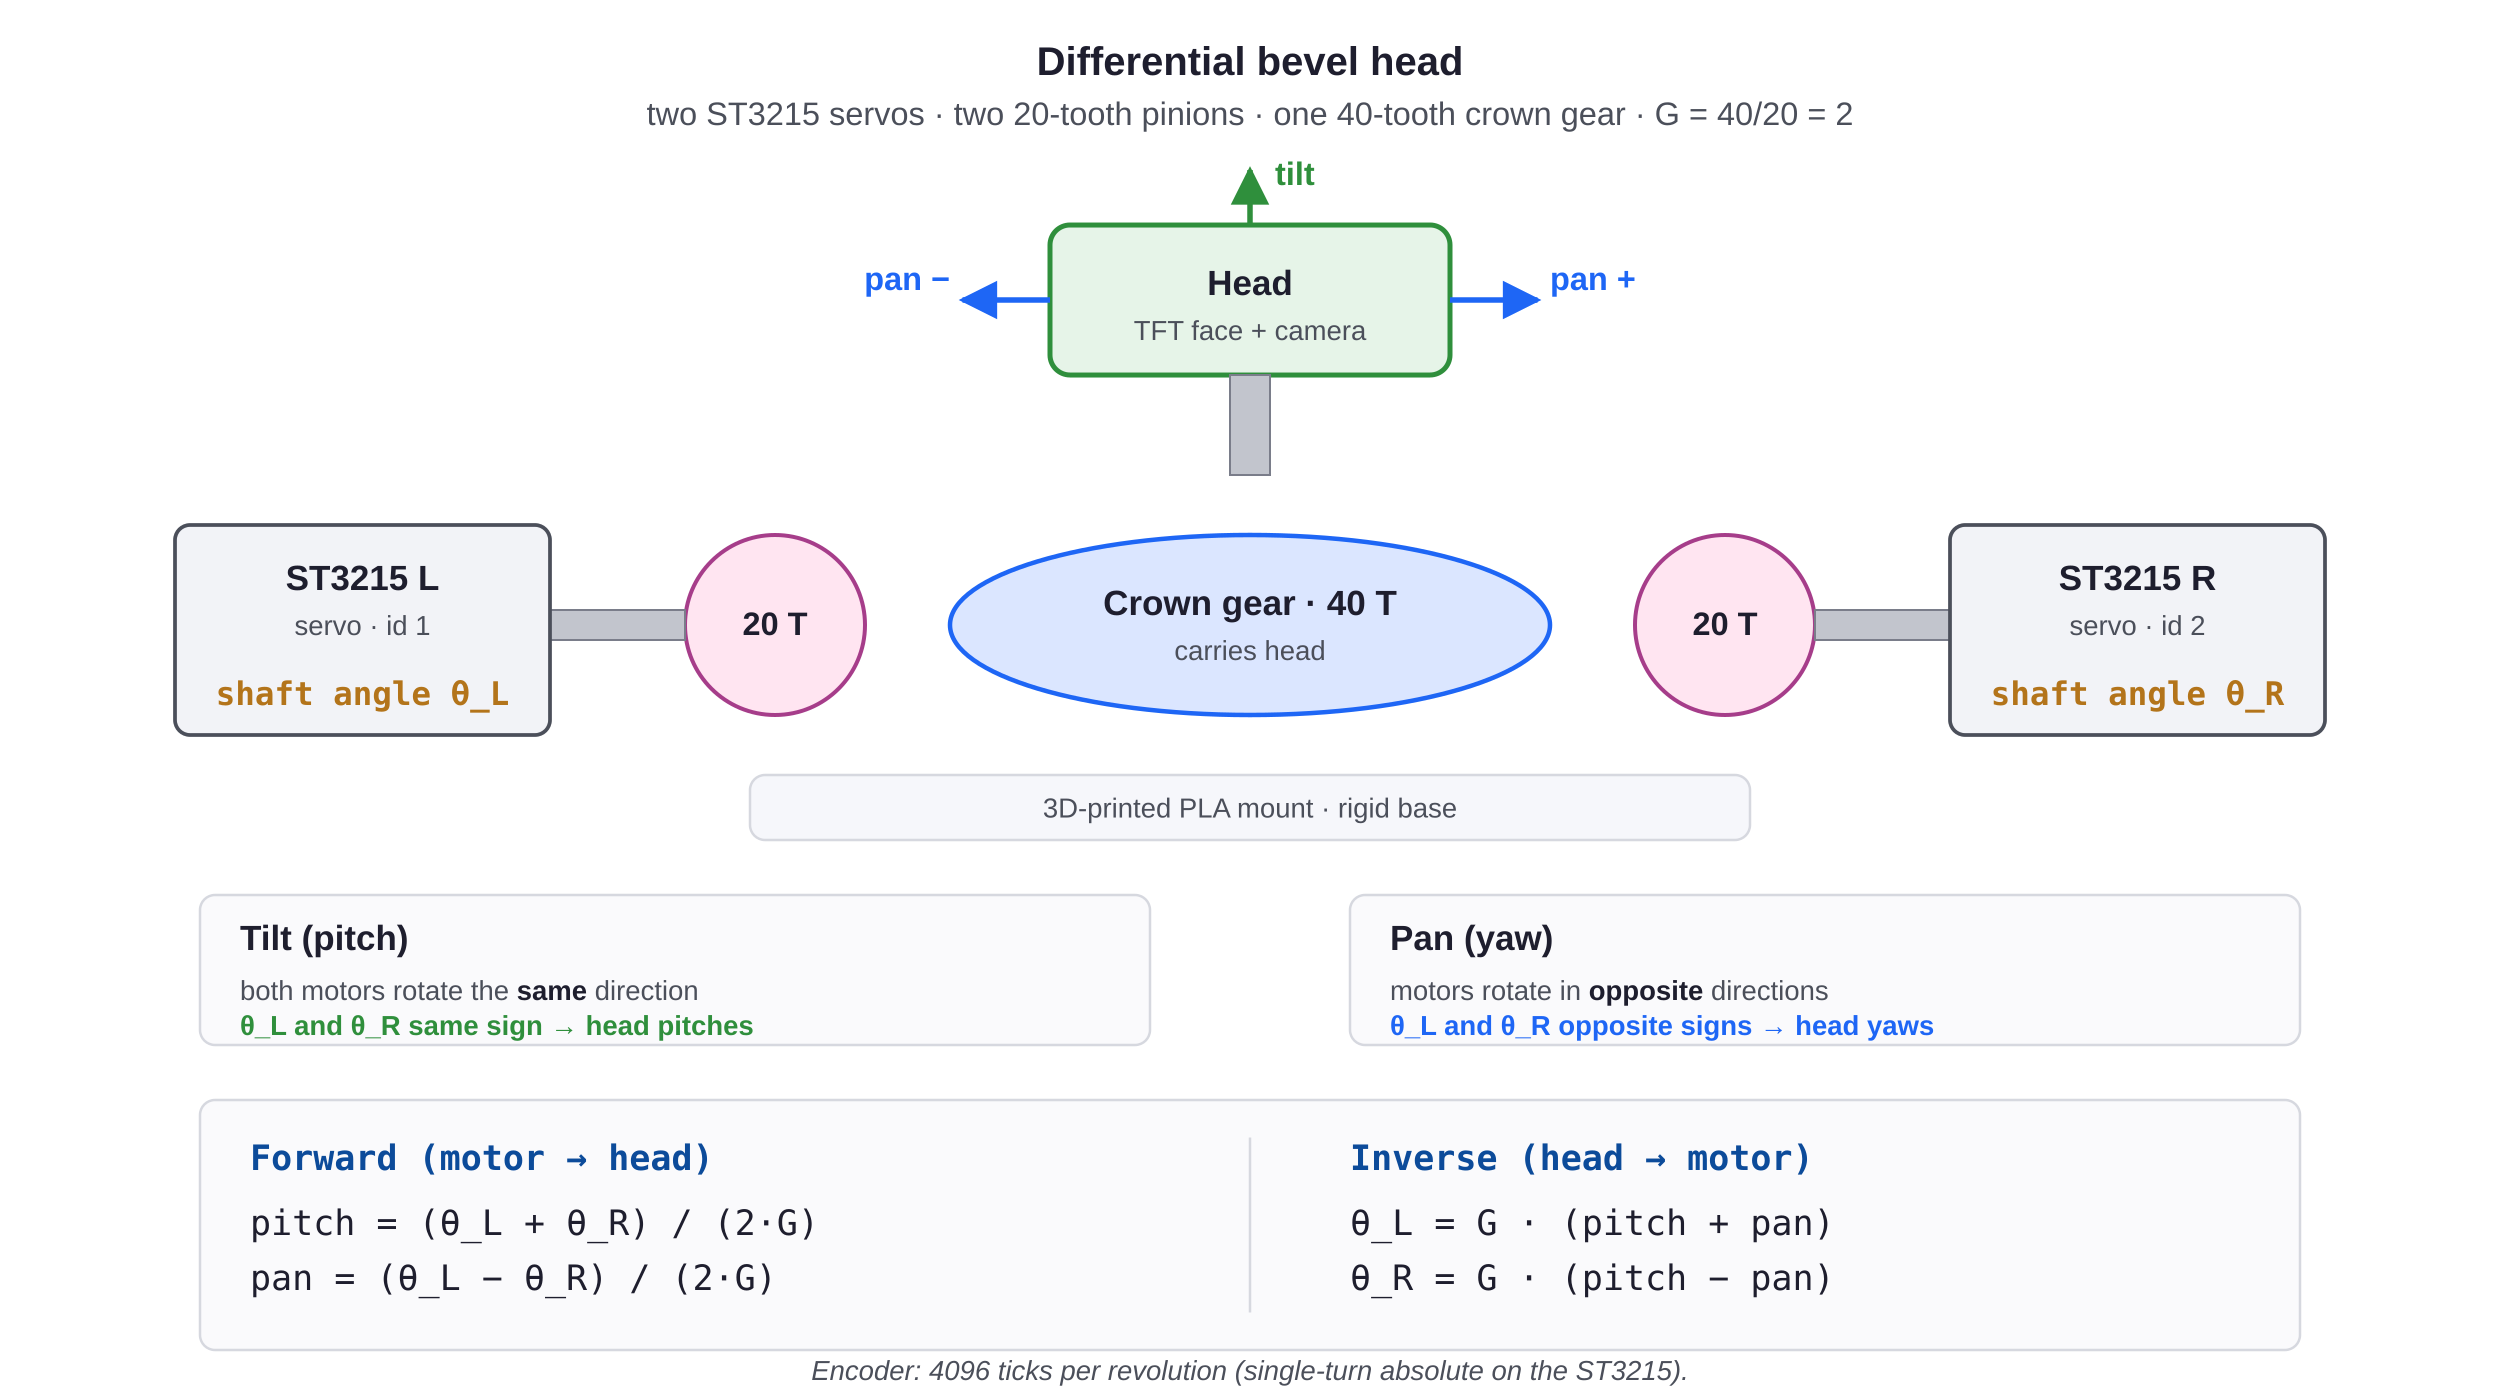
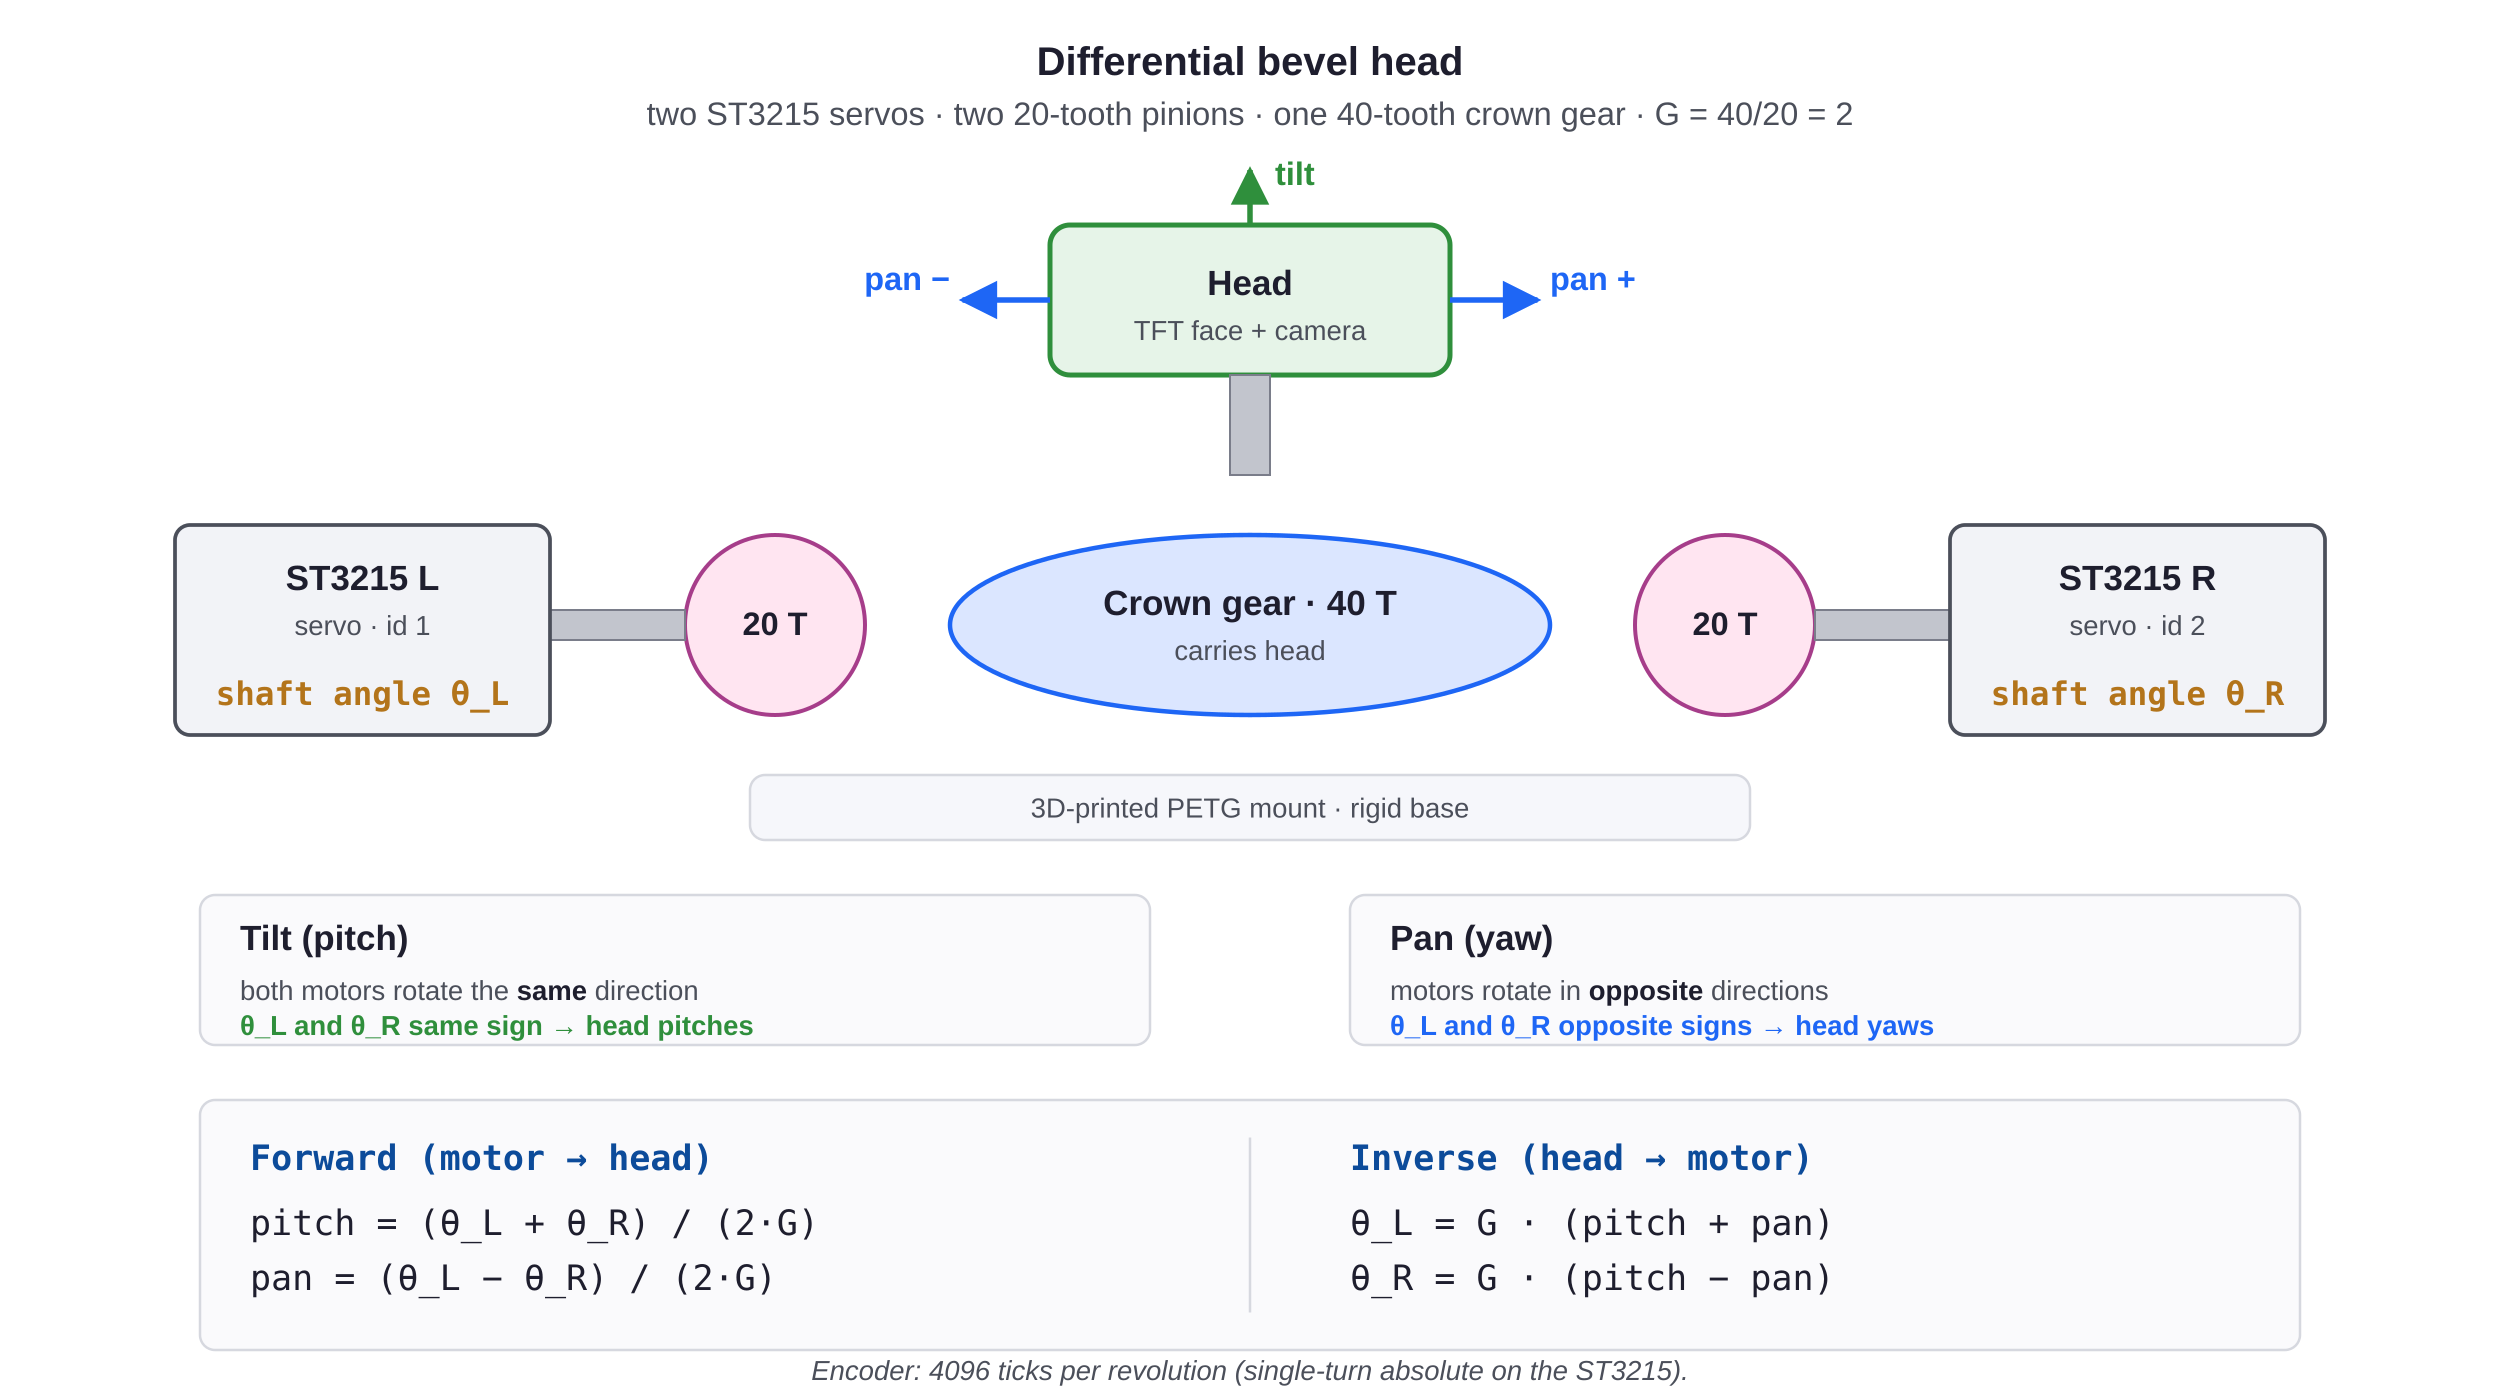
<svg xmlns="http://www.w3.org/2000/svg" viewBox="0 0 1000 560" role="img" aria-labelledby="title">
  <style>
    .bg    { fill: #ffffff; }
    .title { fill: #1e1e2e; font-family: -apple-system, "Segoe UI", Arial, sans-serif; font-size: 16px; font-weight: 700; }
    .sub   { fill: #4b4f5a; font-family: -apple-system, "Segoe UI", Arial, sans-serif; font-size: 13px; }
    .tb    { fill: #1e1e2e; font-family: -apple-system, "Segoe UI", Arial, sans-serif; font-size: 14px; font-weight: 700; }
    .t     { fill: #1e1e2e; font-family: -apple-system, "Segoe UI", Arial, sans-serif; font-size: 13px; }
    .smallt{ fill: #4b4f5a; font-family: -apple-system, "Segoe UI", Arial, sans-serif; font-size: 11px; }
    .mono  { fill: #1e1e2e; font-family: ui-monospace, Consolas, monospace; font-size: 14px; }
    .monoh { fill: #0c4b9a; font-family: ui-monospace, Consolas, monospace; font-size: 14px; font-weight: 700; }
    .motlbl{ fill: #b3741a; font-family: ui-monospace, Consolas, monospace; font-size: 13px; font-weight: 700; }

    .motor  { fill: #f2f3f7; stroke: #4b4f5a; stroke-width: 1.5; rx: 6; ry: 6; }
    .pinion { fill: #ffe5f1; stroke: #a63d8a; stroke-width: 1.6; }
    .teeth  { fill: #a63d8a; }
    .crown  { fill: #dbe6ff; stroke: #1e66f5; stroke-width: 1.8; }
    .head   { fill: #e6f4e8; stroke: #2f8f3c; stroke-width: 2; rx: 8; ry: 8; }
    .shaft  { fill: #c2c5cd; stroke: #7a7d8a; stroke-width: 0.8; }
    .mount  { fill: #f6f7fb; stroke: #d6d8df; stroke-width: 1; rx: 6; ry: 6; }
    .eqbox  { fill: #fafafc; stroke: #d6d8df; stroke-width: 1; rx: 6; ry: 6; }

    .panarr   { stroke: #1e66f5; stroke-width: 2.2; fill: none; }
    .tiltarr  { stroke: #2f8f3c; stroke-width: 2.2; fill: none; }
    .rotarr   { stroke: #b3741a; stroke-width: 2; fill: none; }

    .labelt { fill: #2f8f3c; font-family: -apple-system, "Segoe UI", Arial, sans-serif; font-size: 13px; font-weight: 700; }
    .labelp { fill: #1e66f5; font-family: -apple-system, "Segoe UI", Arial, sans-serif; font-size: 13px; font-weight: 700; }
  </style>
  <defs>
    <marker id="ap" viewBox="0 0 10 10" refX="9" refY="5" markerWidth="7" markerHeight="7" orient="auto">
      <path d="M 0 0 L 10 5 L 0 10 z" fill="#1e66f5" />
    </marker>
    <marker id="at" viewBox="0 0 10 10" refX="9" refY="5" markerWidth="7" markerHeight="7" orient="auto">
      <path d="M 0 0 L 10 5 L 0 10 z" fill="#2f8f3c" />
    </marker>
    <marker id="ar" viewBox="0 0 10 10" refX="9" refY="5" markerWidth="7" markerHeight="7" orient="auto">
      <path d="M 0 0 L 10 5 L 0 10 z" fill="#b3741a" />
    </marker>
  </defs>
  <rect class="bg" width="1000" height="560" />
  <text class="title" x="500" y="30" text-anchor="middle">Differential bevel head</text>
  <text class="sub" x="500" y="50" text-anchor="middle">two ST3215 servos · two 20-tooth pinions · one 40-tooth crown gear · G = 40/20 = 2</text>
  <rect class="head" x="420" y="90" width="160" height="60" />
  <text class="tb" x="500" y="118" text-anchor="middle">Head</text>
  <text class="smallt" x="500" y="136" text-anchor="middle">TFT face + camera</text>
  <path class="tiltarr" d="M 500 90 L 500 68" marker-end="url(#at)" />
  <text class="labelt" x="510" y="74">tilt</text>
  <path class="panarr" d="M 420 120 L 385 120" marker-end="url(#ap)" />
  <text class="labelp" x="380" y="116" text-anchor="end">pan −</text>
  <path class="panarr" d="M 580 120 L 615 120" marker-end="url(#ap)" />
  <text class="labelp" x="620" y="116">pan +</text>
  <rect class="shaft" x="492" y="150" width="16" height="40" />
  <ellipse class="crown" cx="500" cy="250" rx="120" ry="36" />
  <text class="tb" x="500" y="246" text-anchor="middle">Crown gear · 40 T</text>
  <text class="smallt" x="500" y="264" text-anchor="middle">carries head</text>
  <circle class="pinion" cx="310" cy="250" r="36" />
  <text class="t" x="310" y="254" text-anchor="middle" style="font-weight:700">20 T</text>
  <circle class="pinion" cx="690" cy="250" r="36" />
  <text class="t" x="690" y="254" text-anchor="middle" style="font-weight:700">20 T</text>
  <rect class="shaft" x="210" y="244" width="64" height="12" />
  <rect class="shaft" x="726" y="244" width="64" height="12" />
  <rect class="motor" x="70" y="210" width="150" height="84" />
  <text class="tb" x="145" y="236" text-anchor="middle">ST3215 L</text>
  <text class="smallt" x="145" y="254" text-anchor="middle">servo · id 1</text>
  <text class="motlbl" x="145" y="282" text-anchor="middle">shaft angle  θ_L</text>
  <rect class="motor" x="780" y="210" width="150" height="84" />
  <text class="tb" x="855" y="236" text-anchor="middle">ST3215 R</text>
  <text class="smallt" x="855" y="254" text-anchor="middle">servo · id 2</text>
  <text class="motlbl" x="855" y="282" text-anchor="middle">shaft angle  θ_R</text>
  <rect class="mount" x="300" y="310" width="400" height="26" />
-   <text class="smallt" x="500" y="327" text-anchor="middle">3D-printed PLA mount · rigid base</text>
+   <text class="smallt" x="500" y="327" text-anchor="middle">3D-printed PETG mount · rigid base</text>
  <g transform="translate(80, 358)">
    <rect class="eqbox" width="380" height="60" />
    <text class="tb" x="16" y="22">Tilt (pitch)</text>
    <text class="smallt" x="16" y="42">both motors rotate the <tspan font-weight="700" fill="#1e1e2e">same</tspan> direction</text>
    <text class="smallt" x="16" y="56" style="fill:#2f8f3c;font-weight:700">θ_L and θ_R same sign  →  head pitches</text>
  </g>
  <g transform="translate(540, 358)">
    <rect class="eqbox" width="380" height="60" />
    <text class="tb" x="16" y="22">Pan (yaw)</text>
    <text class="smallt" x="16" y="42">motors rotate in <tspan font-weight="700" fill="#1e1e2e">opposite</tspan> directions</text>
    <text class="smallt" x="16" y="56" style="fill:#1e66f5;font-weight:700">θ_L and θ_R opposite signs  →  head yaws</text>
  </g>
  <rect class="eqbox" x="80" y="440" width="840" height="100" />
  <text class="monoh" x="100" y="468">Forward  (motor → head)</text>
  <text class="mono" x="100" y="494">pitch = (θ_L + θ_R) / (2·G)</text>
  <text class="mono" x="100" y="516">pan   = (θ_L − θ_R) / (2·G)</text>
  <text class="monoh" x="540" y="468">Inverse  (head → motor)</text>
  <text class="mono" x="540" y="494">θ_L = G · (pitch + pan)</text>
  <text class="mono" x="540" y="516">θ_R = G · (pitch − pan)</text>
  <line x1="500" y1="455" x2="500" y2="525" stroke="#d6d8df" stroke-width="1" />
  <text class="smallt" x="500" y="552" text-anchor="middle" style="font-style:italic">Encoder: 4096 ticks per revolution (single-turn absolute on the ST3215).</text>
</svg>
